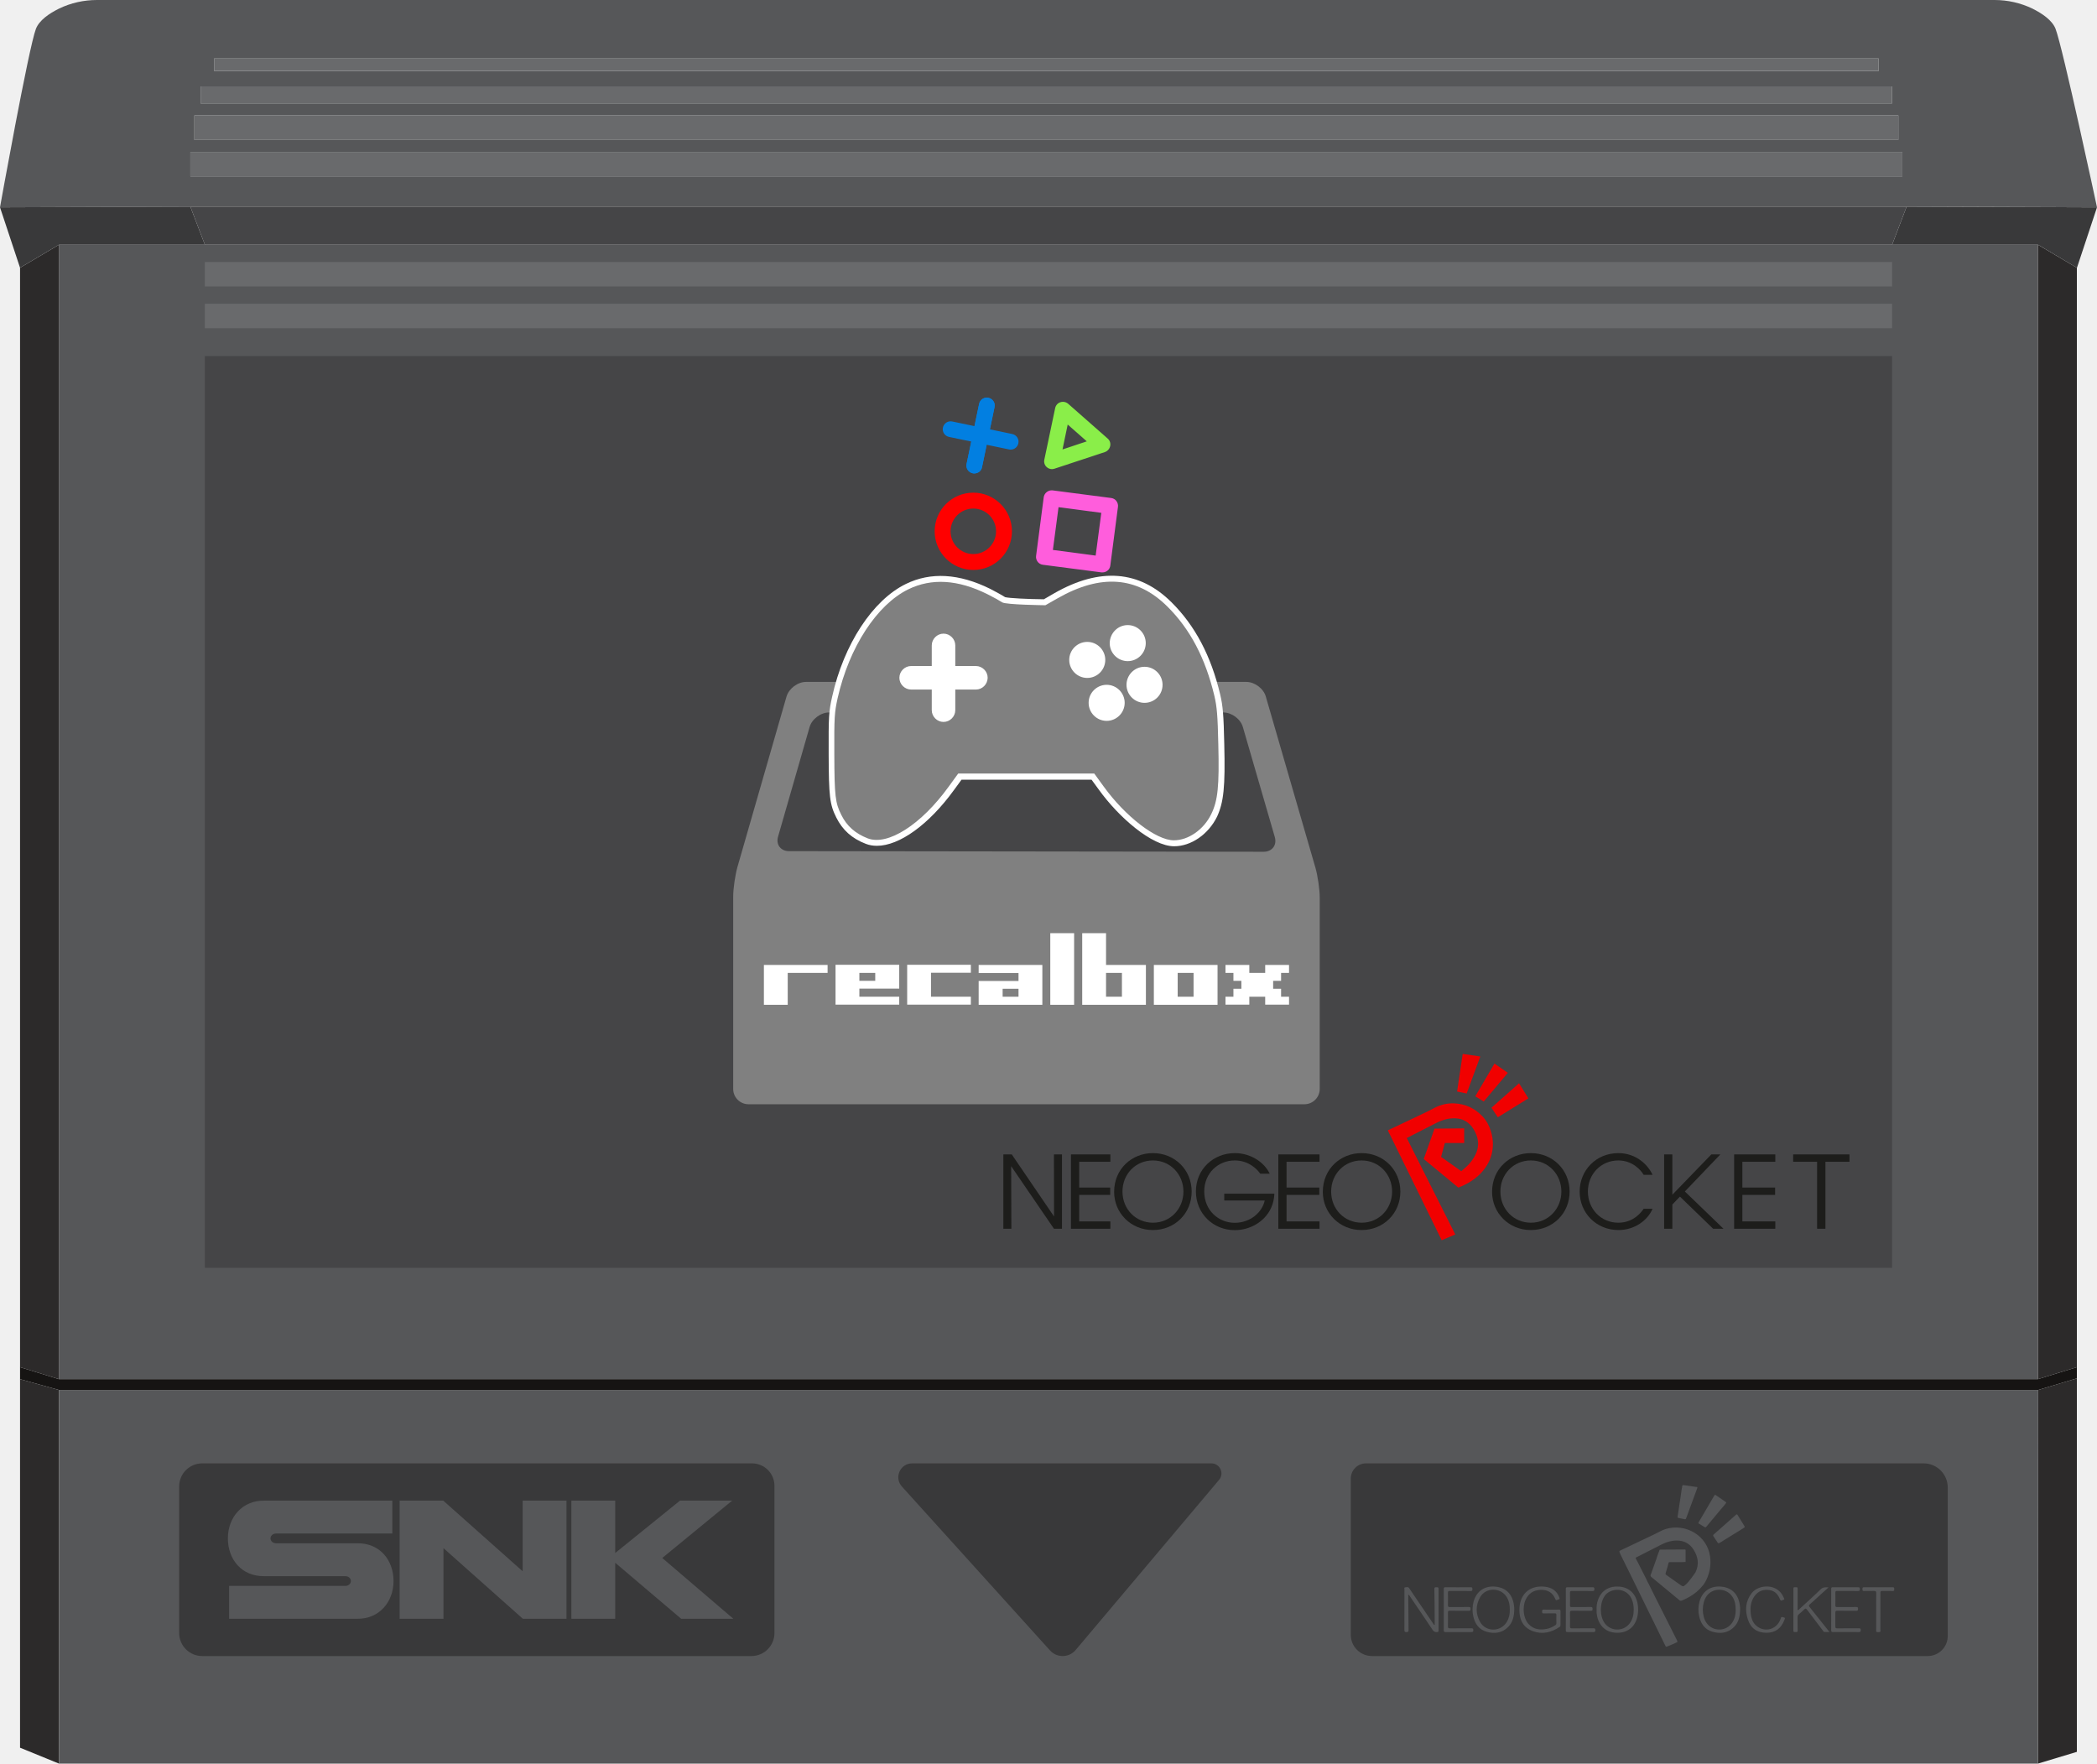
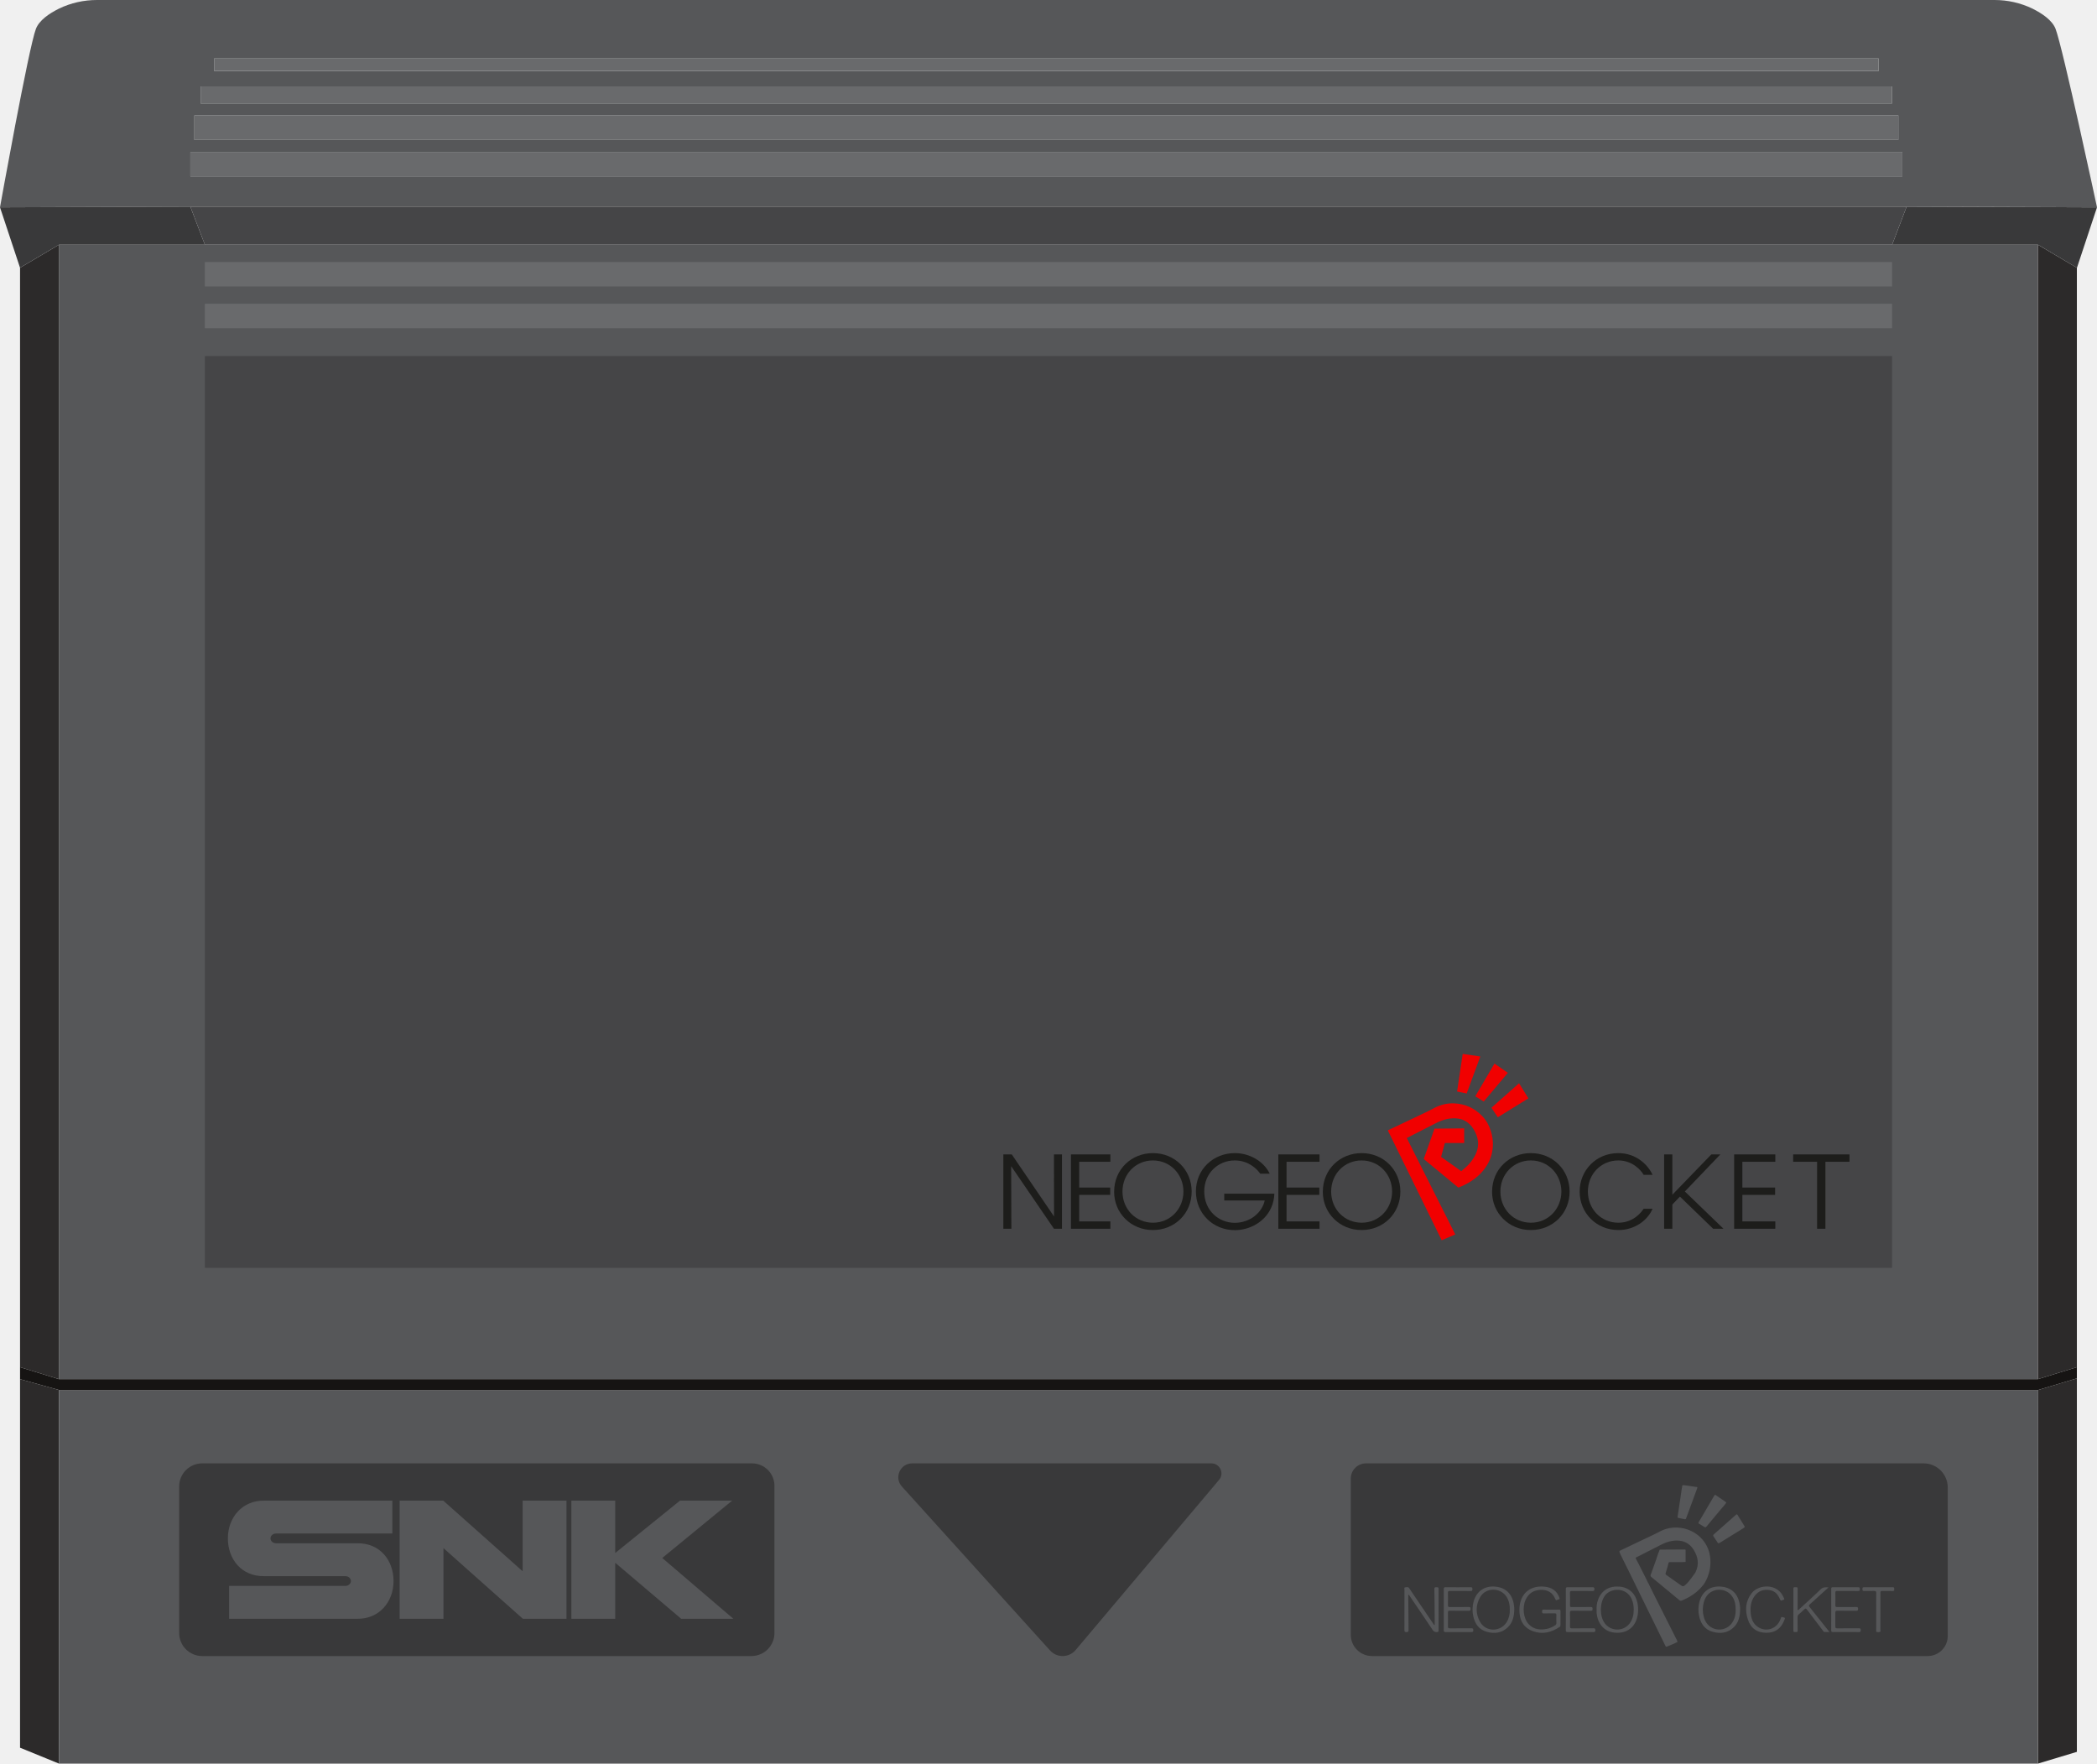
<svg xmlns="http://www.w3.org/2000/svg" viewBox="0 0 227.6 191.413" height="191.413" width="227.6" xml:space="preserve" version="1.1" id="svg2">
  <defs id="defs6">
    <clipPath id="clipPath38" clipPathUnits="userSpaceOnUse">
      <path id="path40" d="m 0,153.13 182.08,0 L 182.08,0 0,0 0,153.13 Z" />
    </clipPath>
  </defs>
  <g transform="matrix(1.25,0,0,-1.25,0,191.4125)" id="g10">
    <g transform="translate(1.7397,1.3797)" id="g12">
      <path id="path14" style="fill:#2c2a2a;fill-opacity:1;fill-rule:nonzero;stroke:none" d="m 0,0 3.38,-1.38 0,32.44 L 0,32 0,0 Z" />
    </g>
    <g transform="translate(176.9733,32.4396)" id="g16">
      <path id="path18" style="fill:#2c2a2a;fill-opacity:1;fill-rule:nonzero;stroke:none" d="m 0,0 -0.02,-32.44 3.38,1.02 0,32.431 L 0,0 Z" />
    </g>
    <g transform="translate(5.1201,32.4396)" id="g20">
      <path id="path22" style="fill:#565759;fill-opacity:1;fill-rule:nonzero;stroke:none" d="m 0,0 0,-32.44 171.833,0 L 171.853,0 0,0 Z" />
    </g>
    <path id="path24" style="fill:#565759;fill-opacity:1;fill-rule:nonzero;stroke:none" d="m 176.95,33.38 -171.83,0 0,98.5 171.83,0 0,-98.5 z" />
    <g transform="translate(5.12,131.88)" id="g26">
      <path id="path28" style="fill:#2c2a2a;fill-opacity:1;fill-rule:nonzero;stroke:none" d="m 0,0 0,-98.5 -3.38,1.04 0,95.46 L 0,0 Z" />
    </g>
    <g transform="translate(176.9533,131.88)" id="g30">
      <path id="path32" style="fill:#2c2a2a;fill-opacity:1;fill-rule:nonzero;stroke:none" d="M 0,0 0,-98.5 3.38,-97.46 3.38,-2 0,0 Z" />
    </g>
    <g id="g34">
      <g clip-path="url(#clipPath38)" id="g36">
        <g transform="translate(79.2034,26.0675)" id="g42">
          <path id="path44" style="fill:#39393a;fill-opacity:1;fill-rule:nonzero;stroke:none" d="m 0,0 25.982,0 c 0.74,0 1.143,-0.866 0.665,-1.432 L 14.196,-16.204 c -0.577,-0.685 -1.627,-0.704 -2.228,-0.038 L -0.893,-2.01 C -1.592,-1.236 -1.043,0 0,0" />
        </g>
        <g transform="translate(65.2971,26.0675)" id="g46">
          <path id="path48" style="fill:#39393a;fill-opacity:1;fill-rule:nonzero;stroke:none" d="m 0,0 -47.739,0 c -1.105,0 -2.001,-0.896 -2.001,-2 l 0,-12.73 c 0,-1.104 0.896,-2 2.001,-2 l 47.687,0 c 1.104,0 2,0.896 2,2 l 0,12.782 C 1.948,-0.872 1.076,0 0,0" />
        </g>
        <g transform="translate(117.2867,24.7446)" id="g50">
          <path id="path52" style="fill:#39393a;fill-opacity:1;fill-rule:nonzero;stroke:none" d="m 0,0 0,-13.563 c 0,-1.018 0.826,-1.844 1.844,-1.844 l 48.249,0 c 0.961,0 1.74,0.779 1.74,1.74 l 0,12.896 c 0,1.157 -0.937,2.094 -2.093,2.094 l -48.417,0 C 0.592,1.323 0,0.731 0,0" />
        </g>
        <g transform="translate(182.08,135.13)" id="g54">
          <path id="path56" style="fill:#39393a;fill-opacity:1;fill-rule:nonzero;stroke:none" d="m 0,0 -1.74,-5.25 -0.01,0 -3.37,2 -12.67,0 1.26,3.31 L -0.48,0 0,0 Z" />
        </g>
        <path id="path58" style="fill:#565759;fill-opacity:1;fill-rule:nonzero;stroke:none" d="m 165.18,137.82 -148.65,0 0,2.12 148.65,0 0,-2.12 z m -148.3,5.29 147.95,0 0,-2.13 -147.95,0 0,2.13 z m 0.54,2.52 146.87,0 0,-1.48 -146.87,0 0,1.48 z m 1.17,2.42 144.53,0 0,-1.08 -144.53,0 0,1.08 z m 159.89,2.58 c -0.29,0.74 -1.16,1.33 -2,1.75 -1.04,0.5 -2.16,0.75 -3.3,0.75 l -164.76,0 c -1.14,0 -2.27,-0.25 -3.3,-0.75 -0.85,-0.42 -1.71,-1.01 -2,-1.75 C 2.49,149 0,135.13 0,135.13 l 13.54,0.05 2.99,0.01 19.45,0 0.899,0 0.071,0 128.6,0 16.53,-0.06 c 0,0 -2.97,13.87 -3.6,15.5" />
        <path id="path60" style="fill:#454547;fill-opacity:1;fill-rule:nonzero;stroke:none" d="m 17.787,122.213 146.5,0 0,-79.167 -146.5,0 0,79.167 z" />
        <g transform="translate(17.79,131.88)" id="g62">
          <path id="path64" style="fill:#39393a;fill-opacity:1;fill-rule:nonzero;stroke:none" d="M 0,0 -12.67,0 -16.05,-2 -17.79,3.25 -4.25,3.3 -1.26,3.31 -1.24,3.25 0,0 Z" />
        </g>
        <path id="path66" style="fill:#696a6c;fill-opacity:1;fill-rule:nonzero;stroke:none" d="m 164.287,126.755 -146.5,0 0,-2.125 146.5,0 0,2.125 z" />
        <path id="path68" style="fill:#696a6c;fill-opacity:1;fill-rule:nonzero;stroke:none" d="m 164.287,130.38 -146.5,0 0,-2.125 146.5,0 0,2.125 z" />
        <g transform="translate(165.55,135.19)" id="g70">
          <path id="path72" style="fill:#454547;fill-opacity:1;fill-rule:nonzero;stroke:none" d="m 0,0 -1.26,-3.31 -146.5,0 L -149,-0.06 -149.02,0 0,0 Z" />
        </g>
        <g transform="translate(1.74,34.42)" id="g74">
          <path id="path76" style="fill:#161413;fill-opacity:1;fill-rule:nonzero;stroke:none" d="m 0,0 0,-1.04 3.38,-0.94 171.853,0 3.36,1.01 0,0.97 -3.38,-1.04 L 3.38,-1.04 0,0 Z" />
        </g>
        <path id="path78" style="fill:#696a6c;fill-opacity:1;fill-rule:nonzero;stroke:none" d="m 165.18,137.82 -148.65,0 0,2.12 148.65,0 0,-2.12 z" />
        <path id="path80" style="fill:#696a6c;fill-opacity:1;fill-rule:nonzero;stroke:none" d="m 164.83,140.98 -147.95,0 0,2.13 147.95,0 0,-2.13 z" />
        <path id="path82" style="fill:#696a6c;fill-opacity:1;fill-rule:nonzero;stroke:none" d="m 164.29,144.15 -146.87,0 0,1.48 146.87,0 0,-1.48 z" />
        <path id="path84" style="fill:#696a6c;fill-opacity:1;fill-rule:nonzero;stroke:none" d="m 163.12,146.97 -144.53,0 0,1.08 144.53,0 0,-1.08 z" />
        <g transform="translate(49.6114,12.5732)" id="g86">
          <path id="path88" style="fill:#565759;fill-opacity:1;fill-rule:nonzero;stroke:none" d="m 0,0 3.807,0 0,4.864 L 9.536,0 l 4.53,0 -6.175,5.28 6.069,4.979 -4.529,0 -5.624,-4.547 0,4.547 L 0,10.259 0,0 Z" />
        </g>
        <g transform="translate(34.699,12.5732)" id="g90">
          <path id="path92" style="fill:#565759;fill-opacity:1;fill-rule:nonzero;stroke:none" d="m 0,0 3.807,0 0,6.133 L 10.7,0 l 3.789,0 0,10.259 -3.807,0 0,-6.133 L 3.789,10.259 0,10.259 0,0 Z" />
        </g>
        <g transform="translate(34.0644,19.9764)" id="g94">
          <path id="path96" style="fill:#565759;fill-opacity:1;fill-rule:nonzero;stroke:none" d="m 0,0 0,2.856 -11.105,0 c -1.933,0.033 -3.173,-1.468 -3.173,-3.279 0,-1.811 1.189,-3.315 3.173,-3.279 l 7.033,0 c 0.262,0 0.476,-0.189 0.476,-0.423 0,-0.233 -0.214,-0.423 -0.476,-0.423 l -10.1,0 0,-2.855 11.105,0 c 1.933,-0.034 3.173,1.468 3.173,3.278 0,1.811 -1.189,3.315 -3.173,3.279 l -7.033,0 c -0.262,0 -0.476,0.189 -0.476,0.423 0,0.234 0.214,0.423 0.476,0.423 L 0,0" />
        </g>
        <g transform="translate(162.908,13.2206)" id="g98">
          <path id="path100" style="fill:#565759;fill-opacity:1;fill-rule:nonzero;stroke:none" d="M 0,0 C 0,0.529 -0.007,1.057 0.004,1.586 0.007,1.742 -0.044,1.775 -0.187,1.77 -0.478,1.759 -0.77,1.774 -1.061,1.764 -1.21,1.758 -1.189,1.846 -1.194,1.939 -1.2,2.042 -1.18,2.094 -1.056,2.093 -0.225,2.088 0.605,2.087 1.436,2.093 1.577,2.095 1.564,2.019 1.562,1.93 1.56,1.846 1.585,1.759 1.44,1.763 1.133,1.774 0.825,1.761 0.518,1.769 0.393,1.773 0.364,1.729 0.365,1.611 0.369,0.532 0.368,-0.547 0.366,-1.626 0.366,-1.68 0.399,-1.764 0.331,-1.785 0.235,-1.815 0.126,-1.814 0.029,-1.784 -0.022,-1.768 0.001,-1.697 0.001,-1.651 0,-1.101 0,-0.55 0,0" />
        </g>
        <g transform="translate(161.566,11.5896)" id="g102">
          <path id="path104" style="fill:#565759;fill-opacity:1;fill-rule:nonzero;stroke:none" d="m 0,0 c -0.005,-0.113 -0.013,-0.171 -0.155,-0.17 -0.75,0.008 -1.5,0.007 -2.25,0.001 -0.132,-0.001 -0.162,0.039 -0.161,0.165 0.006,0.593 0.003,1.187 0.003,1.781 0,0.599 0.002,1.198 -0.002,1.797 -10e-4,0.108 0.024,0.151 0.142,0.15 0.734,-0.005 1.468,-0.006 2.202,0 0.139,0.002 0.14,-0.064 0.142,-0.167 C -0.076,3.445 -0.095,3.393 -0.226,3.394 -0.831,3.401 -1.435,3.394 -2.04,3.4 -2.164,3.401 -2.209,3.371 -2.206,3.238 -2.197,2.877 -2.197,2.515 -2.205,2.154 -2.208,2.028 -2.163,2.001 -2.047,2.002 -1.496,2.007 -0.946,2 -0.395,2.007 -0.264,2.009 -0.231,1.97 -0.233,1.843 -0.235,1.723 -0.256,1.675 -0.392,1.677 -0.943,1.685 -1.493,1.676 -2.044,1.683 -2.175,1.685 -2.208,1.643 -2.205,1.517 -2.198,1.118 -2.198,0.719 -2.205,0.319 -2.208,0.192 -2.172,0.153 -2.043,0.155 -1.417,0.161 -0.791,0.154 -0.165,0.16 -0.04,0.161 0.005,0.131 0,0" />
        </g>
        <g transform="translate(158.8433,11.425)" id="g106">
          <path id="path108" style="fill:#565759;fill-opacity:1;fill-rule:nonzero;stroke:none" d="M 0,0 C -0.164,0 -0.296,-0.003 -0.427,0.001 -0.504,0.003 -0.529,0.076 -0.566,0.125 -1.028,0.73 -1.49,1.335 -1.946,1.944 -2.027,2.052 -2.08,2.067 -2.179,1.967 -2.331,1.814 -2.494,1.672 -2.659,1.533 -2.738,1.467 -2.763,1.394 -2.761,1.294 -2.757,0.906 -2.766,0.517 -2.756,0.129 c 0.004,-0.151 -0.082,-0.136 -0.174,-0.13 -0.084,0.006 -0.195,-0.05 -0.195,0.124 0.006,1.214 0.006,2.429 10e-4,3.643 -10e-4,0.161 0.101,0.118 0.183,0.118 0.081,0 0.186,0.044 0.184,-0.118 C -2.764,3.195 -2.76,2.622 -2.758,2.05 c 0,-0.049 -0.033,-0.119 0.03,-0.143 0.049,-0.019 0.08,0.044 0.114,0.075 0.619,0.57 1.248,1.13 1.849,1.719 0.203,0.198 0.408,0.193 0.69,0.174 C -0.438,3.545 -0.769,3.244 -1.1,2.944 -1.299,2.763 -1.495,2.576 -1.701,2.403 -1.801,2.319 -1.792,2.262 -1.717,2.168 -1.179,1.5 -0.647,0.827 -0.113,0.155 -0.081,0.115 -0.052,0.071 0,0" />
        </g>
        <g transform="translate(154.9313,12.4556)" id="g110">
          <path id="path112" style="fill:#565759;fill-opacity:1;fill-rule:nonzero;stroke:none" d="m 0,0 c -0.279,-0.731 -0.797,-1.098 -1.549,-1.097 -0.813,0 -1.368,0.384 -1.619,1.162 -0.259,0.803 -0.208,1.572 0.325,2.271 0.598,0.785 2.286,0.91 2.803,-0.41 C -0.015,1.864 0.043,1.778 -0.074,1.766 -0.169,1.757 -0.291,1.601 -0.37,1.796 -0.538,2.207 -0.795,2.528 -1.26,2.606 -1.792,2.695 -2.245,2.548 -2.575,2.104 -2.923,1.638 -2.972,1.101 -2.913,0.545 c 0.038,-0.355 0.143,-0.687 0.4,-0.952 0.64,-0.661 1.695,-0.5 2.105,0.322 0.041,0.082 0.081,0.167 0.103,0.255 0.027,0.109 0.084,0.115 0.177,0.09 C 0.078,0.203 0.078,0.206 0,0" />
        </g>
        <g transform="translate(150.4178,12.2561)" id="g114">
          <path id="path116" style="fill:#565759;fill-opacity:1;fill-rule:nonzero;stroke:none" d="M 0,0 C -0.519,-0.808 -1.701,-0.827 -2.247,-0.036 -2.675,0.584 -2.669,1.666 -2.235,2.283 -1.701,3.044 -0.514,3.019 0,2.237 0.2,1.934 0.291,1.579 0.291,1.11 0.301,0.712 0.217,0.338 0,0 M 0.672,1.284 C 0.603,2.341 0.051,2.994 -0.91,3.104 -1.869,3.214 -2.603,2.733 -2.854,1.803 -2.967,1.384 -2.975,0.958 -2.882,0.537 c 0.145,-0.656 0.495,-1.16 1.165,-1.348 0.67,-0.188 1.313,-0.119 1.839,0.392 0.427,0.415 0.544,0.954 0.55,1.525 0,0.06 0.004,0.119 0,0.178" />
        </g>
        <g transform="translate(148.7853,19.7184)" id="g118">
          <path id="path120" style="fill:#565759;fill-opacity:1;fill-rule:nonzero;stroke:none" d="M 0,0 C -0.043,0.066 -0.055,0.116 0.02,0.182 0.661,0.743 1.299,1.307 1.934,1.875 2.017,1.949 2.048,1.933 2.1,1.847 2.288,1.532 2.482,1.22 2.678,0.909 2.724,0.838 2.719,0.8 2.643,0.76 2.565,0.718 2.494,0.664 2.42,0.616 1.792,0.228 1.164,-0.157 0.539,-0.549 0.438,-0.613 0.394,-0.597 0.335,-0.501 0.23,-0.33 0.112,-0.167 0,0" />
        </g>
        <g transform="translate(146.649,24.1181)" id="g122">
          <path id="path124" style="fill:#565759;fill-opacity:1;fill-rule:nonzero;stroke:none" d="M 0,0 C 0.017,-0.003 0.035,-0.005 0.052,-0.008 0.081,-0.029 0.112,-0.033 0.145,-0.022 0.163,-0.025 0.18,-0.028 0.198,-0.031 0.242,-0.058 0.29,-0.059 0.339,-0.05 0.356,-0.052 0.374,-0.055 0.391,-0.058 0.419,-0.08 0.451,-0.082 0.485,-0.072 0.502,-0.075 0.519,-0.078 0.536,-0.081 0.573,-0.104 0.613,-0.105 0.654,-0.095 0.672,-0.098 0.689,-0.101 0.706,-0.105 0.754,-0.148 0.723,-0.194 0.707,-0.238 0.651,-0.393 0.593,-0.548 0.536,-0.703 0.279,-1.4 0.023,-2.096 -0.234,-2.792 -0.256,-2.853 -0.271,-2.92 -0.363,-2.9 c -0.185,0.039 -0.371,0.078 -0.557,0.114 -0.061,0.012 -0.075,0.043 -0.066,0.103 0.084,0.546 0.166,1.092 0.248,1.638 0.04,0.27 0.078,0.541 0.117,0.812 0.003,0.017 0.006,0.034 0.009,0.052 0.022,0.028 0.025,0.06 0.014,0.093 0.003,0.018 0.006,0.035 0.009,0.053 0.016,0.095 0.07,0.117 0.158,0.087 C -0.403,0.042 -0.37,0.048 -0.339,0.047 -0.322,0.045 -0.305,0.042 -0.288,0.04 -0.258,0.02 -0.227,0.016 -0.194,0.029 -0.169,0.024 -0.143,0.02 -0.118,0.015 -0.081,-0.009 -0.041,-0.011 0,0" />
        </g>
        <g transform="translate(147.4779,20.8577)" id="g126">
          <path id="path128" style="fill:#565759;fill-opacity:1;fill-rule:nonzero;stroke:none" d="M 0,0 C -0.021,0.059 0.017,0.101 0.043,0.145 0.483,0.898 0.925,1.649 1.365,2.402 1.408,2.477 1.439,2.499 1.519,2.441 1.792,2.246 2.069,2.057 2.346,1.87 2.412,1.826 2.426,1.794 2.369,1.73 2.291,1.644 2.222,1.549 2.149,1.458 2.117,1.423 2.083,1.388 2.052,1.351 1.596,0.807 1.14,0.264 0.687,-0.283 0.632,-0.35 0.589,-0.359 0.516,-0.313 0.346,-0.205 0.172,-0.104 0,0" />
        </g>
        <g transform="translate(142.9592,15.9928)" id="g130">
          <path id="path132" style="fill:#565759;fill-opacity:1;fill-rule:nonzero;stroke:none" d="m 0,0 0.001,-0.008 c 0.008,-0.014 0.015,-0.027 0.023,-0.04 L 0.025,-0.057 C 0.033,-0.07 0.041,-0.083 0.049,-0.096 l 0,-0.009 C 0.05,-0.132 0.056,-0.156 0.08,-0.172 0.086,-0.184 0.092,-0.196 0.098,-0.207 L 0.095,-0.216 0.104,-0.219 C 0.11,-0.23 0.115,-0.24 0.12,-0.251 0.121,-0.289 0.139,-0.318 0.17,-0.339 0.351,-0.708 0.531,-1.078 0.715,-1.445 1.36,-2.728 2.004,-4.012 2.654,-5.293 2.71,-5.404 2.704,-5.457 2.581,-5.49 2.535,-5.501 2.494,-5.53 2.451,-5.552 2.438,-5.559 2.426,-5.567 2.413,-5.575 2.402,-5.578 2.392,-5.58 2.381,-5.583 2.203,-5.658 2.024,-5.733 1.846,-5.808 1.696,-5.872 1.696,-5.872 1.625,-5.727 0.554,-3.544 -0.516,-1.362 -1.587,0.82 -1.813,1.28 -2.042,1.738 -2.27,2.197 c -0.004,0.016 -0.006,0.032 -0.013,0.046 -0.101,0.213 -0.101,0.213 0.116,0.316 0.98,0.466 1.962,0.929 2.941,1.399 0.298,0.143 0.579,0.32 0.899,0.416 C 3.416,4.897 5.277,3.8 5.524,1.991 5.726,0.507 4.953,-0.44 4.951,-0.469 l 0,0 C 4.939,-0.479 4.924,-0.487 4.914,-0.499 4.431,-1.123 3.795,-1.535 3.076,-1.836 2.984,-1.874 2.922,-1.861 2.851,-1.797 c -0.13,0.115 -0.266,0.223 -0.4,0.333 -0.674,0.558 -1.348,1.116 -2.024,1.672 -0.069,0.057 -0.09,0.107 -0.056,0.195 0.103,0.271 0.199,0.545 0.294,0.82 0.104,0.3 0.225,0.595 0.311,0.902 0.003,0.007 0.167,0.442 0.167,0.442 0.009,0.006 0.017,0.013 0.026,0.02 0.475,0 1.875,0.014 2.099,0.012 0.049,0 0.098,0.009 0.132,-0.037 C 3.401,2.537 3.401,1.71 3.4,1.514 3.264,1.508 3.128,1.499 2.991,1.498 2.674,1.496 2.357,1.498 2.04,1.498 1.988,1.498 1.934,1.504 1.918,1.432 1.888,1.308 1.854,1.184 1.823,1.06 1.807,1.046 1.701,0.639 1.669,0.552 1.64,0.474 1.663,0.428 1.73,0.381 2.124,0.106 2.514,-0.173 2.906,-0.45 c 0.276,-0.195 0.28,-0.198 0.532,0.022 0.249,0.218 0.77,0.959 0.768,0.965 l 0,0 C 4.222,0.56 4.24,0.581 4.253,0.606 4.592,1.292 4.492,1.945 4.098,2.572 3.76,3.113 3.264,3.377 2.629,3.375 2.177,3.374 1.751,3.253 1.349,3.05 0.668,2.706 -0.013,2.362 -0.69,2.01 -1.015,1.841 -0.973,1.938 -0.815,1.599 -0.812,1.592 -0.804,1.587 -0.799,1.581 L 0,0 Z" />
        </g>
        <g transform="translate(141.4925,12.1608)" id="g134">
          <path id="path136" style="fill:#565759;fill-opacity:1;fill-rule:nonzero;stroke:none" d="M 0,0 C -0.546,-0.711 -1.641,-0.692 -2.163,0.036 -2.614,0.665 -2.595,1.778 -2.15,2.41 -1.655,3.114 -0.272,3.177 0.188,2.117 0.315,1.824 0.364,1.519 0.362,1.202 0.363,0.765 0.271,0.354 0,0 M 0.736,1.428 C 0.671,2.358 0.143,3.108 -0.842,3.203 -1.699,3.285 -2.433,2.93 -2.745,2.039 -2.839,1.771 -2.874,1.493 -2.861,1.21 c 0,-0.092 -0.007,-0.184 0,-0.275 0.074,-0.863 0.581,-1.626 1.559,-1.725 0.922,-0.093 1.675,0.324 1.947,1.256 0.092,0.315 0.113,0.638 0.091,0.962" />
        </g>
        <g transform="translate(138.5243,11.5864)" id="g138">
          <path id="path140" style="fill:#565759;fill-opacity:1;fill-rule:nonzero;stroke:none" d="m 0,0 c -0.002,-0.123 -0.028,-0.167 -0.162,-0.166 -0.75,0.006 -1.501,0.006 -2.251,0 -0.122,-0.001 -0.155,0.033 -0.154,0.154 0.006,0.599 0.003,1.198 0.003,1.798 0,0.594 0.002,1.188 -0.002,1.781 -0.001,0.112 0.015,0.162 0.147,0.161 0.729,-0.007 1.458,-0.007 2.187,0 0.133,10e-4 0.145,-0.052 0.146,-0.162 C -0.084,3.45 -0.101,3.395 -0.241,3.397 -0.84,3.405 -1.44,3.398 -2.039,3.403 -2.163,3.404 -2.208,3.378 -2.205,3.244 -2.195,2.877 -2.198,2.51 -2.203,2.143 -2.205,2.036 -2.172,2.004 -2.066,2.005 -1.51,2.01 -0.953,2.002 -0.398,2.011 -0.255,2.013 -0.245,1.953 -0.243,1.84 -0.241,1.725 -0.264,1.679 -0.393,1.681 -0.939,1.688 -1.484,1.68 -2.029,1.686 -2.158,1.688 -2.208,1.662 -2.205,1.52 c 0.01,-0.399 0.009,-0.799 10e-4,-1.198 -0.003,-0.126 0.029,-0.166 0.161,-0.165 0.626,0.008 1.252,0 1.879,0.007 C -0.036,0.165 0.002,0.129 0,0" />
        </g>
        <g transform="translate(135.4941,12.0393)" id="g142">
          <path id="path144" style="fill:#565759;fill-opacity:1;fill-rule:nonzero;stroke:none" d="m 0,0 c 0,-0.067 -0.003,-0.124 -0.068,-0.168 -0.721,-0.486 -1.499,-0.68 -2.333,-0.373 -0.714,0.262 -1.096,0.811 -1.155,1.573 -0.028,0.357 -0.008,0.713 0.105,1.056 0.313,0.951 1.13,1.325 2.064,1.234 C -0.772,3.263 -0.316,2.98 -0.099,2.376 -0.074,2.308 -0.044,2.227 -0.156,2.222 -0.251,2.217 -0.369,2.055 -0.442,2.235 -0.681,2.821 -1.123,3.07 -1.741,3.045 -2.336,3.02 -2.765,2.74 -3.018,2.202 -3.337,1.524 -3.217,0.549 -2.761,0.066 c 0.442,-0.468 0.991,-0.523 1.582,-0.406 0.263,0.052 0.5,0.166 0.724,0.311 0.071,0.046 0.102,0.1 0.1,0.186 -0.005,0.237 -0.007,0.475 0.001,0.712 0.002,0.11 -0.039,0.138 -0.142,0.137 C -0.814,1 -1.133,1.011 -1.451,1 -1.588,0.996 -1.596,1.058 -1.595,1.165 c 10e-4,0.103 0.002,0.173 0.142,0.166 0.221,-0.012 0.442,-0.003 0.664,-0.003 0.216,0 0.432,-0.006 0.647,0.002 C -0.025,1.335 0.003,1.292 0.002,1.182 -0.004,0.788 -0.001,0.394 0,0" />
        </g>
        <g transform="translate(130.8237,12.2872)" id="g146">
          <path id="path148" style="fill:#565759;fill-opacity:1;fill-rule:nonzero;stroke:none" d="m 0,0 c -0.533,-0.871 -1.81,-0.875 -2.31,0.014 -0.395,0.703 -0.393,1.448 0.005,2.15 0.483,0.85 1.743,0.863 2.283,0.046 C 0.202,1.868 0.279,1.486 0.272,1.071 0.282,0.697 0.203,0.332 0,0 M 0.652,1.257 C 0.581,2.308 0.036,2.955 -0.918,3.071 -1.881,3.188 -2.624,2.703 -2.874,1.769 -2.987,1.349 -2.995,0.923 -2.901,0.502 c 0.146,-0.656 0.497,-1.159 1.168,-1.346 0.67,-0.186 1.313,-0.116 1.838,0.397 0.426,0.416 0.542,0.955 0.554,1.541 C 0.657,1.139 0.656,1.198 0.652,1.257" />
        </g>
        <g transform="translate(127.925,11.5815)" id="g150">
          <path id="path152" style="fill:#565759;fill-opacity:1;fill-rule:nonzero;stroke:none" d="m 0,0 c -0.002,-0.128 -0.037,-0.163 -0.165,-0.161 -0.744,0.006 -1.489,0.006 -2.234,-0.001 -0.142,-0.001 -0.167,0.048 -0.166,0.176 0.006,0.594 0.003,1.187 0.003,1.781 0,0.593 0.003,1.187 -0.002,1.781 -0.002,0.117 0.026,0.157 0.152,0.156 0.728,-0.005 1.457,-0.007 2.185,10e-4 0.149,0.002 0.145,-0.066 0.15,-0.174 C -0.073,3.443 -0.1,3.401 -0.227,3.402 -0.832,3.409 -1.436,3.402 -2.04,3.408 -2.17,3.41 -2.205,3.37 -2.202,3.245 -2.195,2.889 -2.193,2.532 -2.203,2.177 -2.207,2.035 -2.156,2.008 -2.027,2.01 c 0.544,0.006 1.09,-0.003 1.635,0.006 0.14,0.002 0.154,-0.052 0.156,-0.168 0.003,-0.126 -0.03,-0.165 -0.161,-0.163 -0.551,0.008 -1.101,0 -1.651,0.006 C -2.171,1.693 -2.204,1.656 -2.202,1.536 -2.196,1.131 -2.195,0.726 -2.203,0.322 -2.206,0.188 -2.157,0.162 -2.036,0.163 -1.415,0.168 -0.794,0.162 -0.174,0.168 -0.041,0.17 0.002,0.138 0,0" />
        </g>
        <g transform="translate(124.9095,11.5699)" id="g154">
          <path id="path156" style="fill:#565759;fill-opacity:1;fill-rule:nonzero;stroke:none" d="M 0,0 C 0,-0.108 -0.022,-0.146 -0.14,-0.152 -0.312,-0.159 -0.42,-0.111 -0.521,0.042 -1.163,1.009 -1.819,1.966 -2.471,2.926 -2.51,2.983 -2.538,3.05 -2.599,3.088 -2.65,3.066 -2.631,3.024 -2.631,2.989 -2.625,2.006 -2.62,1.024 -2.607,0.042 c 0.001,-0.143 -0.029,-0.192 -0.184,-0.196 -0.17,-0.003 -0.175,0.073 -0.175,0.202 0.003,1.166 0.001,2.332 0.004,3.498 0.001,0.065 -0.052,0.18 0.058,0.186 0.117,0.007 0.257,0.073 0.353,-0.073 0.19,-0.289 0.386,-0.573 0.58,-0.859 0.503,-0.742 1.005,-1.484 1.509,-2.225 0.028,-0.041 0.044,-0.099 0.125,-0.118 0,0.278 0.002,0.55 -0.001,0.822 -0.007,0.772 -0.01,1.543 -0.027,2.315 -0.004,0.168 0.087,0.146 0.191,0.148 C -0.067,3.745 0.003,3.747 0.002,3.595 -0.005,2.397 -0.003,1.198 0,0" />
        </g>
      </g>
    </g>
  </g>
  <g id="g3875" transform="matrix(0.1619903,0,0,0.1619903,105.8349,111.1318)">
    <g transform="translate(18.90745,20.09371)" id="g5">
      <path id="path7" d="m 33.98,108.929 -0.068,-41.587 5.384,0 0,49.797 -5.384,0 -28.663,-41.924 0.135,41.924 -5.384,0 0,-49.797 5.652,0 28.328,41.587 z" style="fill:#1d1d1b" />
      <path id="path9" d="m 45.31,67.342 26.419,0 0,4.912 -20.902,0 0,17.294 20.767,0 0,4.912 -20.767,0 0,17.767 20.902,0 0,4.912 -26.419,0 0,-49.797 z" style="fill:#1d1d1b" />
      <path id="path11" d="m 74.242,92.375 c 0,-15.341 11.911,-25.908 25.976,-25.908 14.602,0 25.975,11.171 25.975,25.773 0,14.604 -11.305,25.773 -25.975,25.773 -14.738,0 -25.976,-11.373 -25.976,-25.572 l 0,-0.066 z m 5.585,-0.135 c 0,11.709 8.815,20.861 20.458,20.861 11.776,0 20.39,-9.486 20.39,-20.861 0,-11.373 -8.613,-20.861 -20.457,-20.861 -11.709,0 -20.391,9.286 -20.391,20.792 l 0,0.069 z" style="fill:#1d1d1b" />
      <path id="path13" d="m 172.16,80.262 c -1.548,-2.153 -3.433,-3.97 -5.586,-5.383 -3.23,-2.221 -7.133,-3.5 -11.574,-3.5 -10.902,0 -20.39,8.344 -20.39,20.792 0,12.652 9.556,20.996 20.457,20.996 5.249,0 9.892,-1.815 13.324,-4.508 3.5,-2.76 5.922,-6.527 6.73,-10.432 l -27.104,0 0,-4.576 33.564,0 c -0.067,2.895 -0.74,6.527 -2.221,9.624 -4.307,9.354 -14.267,14.804 -24.293,14.804 -14.535,0 -26.042,-11.17 -26.042,-25.908 0,-14.938 11.709,-25.706 26.109,-25.706 10.094,0 19.448,5.653 23.351,13.795 l -6.325,0 0,0.002 0,0 z" style="fill:#1d1d1b" />
      <path id="path15" d="m 184.25,67.342 27.59,0 0,4.912 -22.071,0 0,17.294 21.937,0 0,4.912 -21.937,0 0,17.767 22.071,0 0,4.912 -27.59,0 0,-49.797 z" style="fill:#1d1d1b" />
      <path id="path17" d="m 214.061,92.375 c 0,-15.341 11.911,-25.908 25.975,-25.908 14.603,0 25.975,11.171 25.975,25.773 0,14.604 -11.305,25.773 -25.975,25.773 -14.737,0 -25.975,-11.373 -25.975,-25.572 l 0,-0.066 z m 5.585,-0.135 c 0,11.709 8.815,20.861 20.457,20.861 11.777,0 20.39,-9.486 20.39,-20.861 0,-11.373 -8.613,-20.861 -20.457,-20.861 -11.709,0 -20.39,9.286 -20.39,20.792 l 0,0.069 0,0 z" style="fill:#1d1d1b" />
    </g>
    <g transform="translate(18.90745,20.09371)" id="g19">
      <path id="path21" d="m 327.466,92.375 c 0,-15.341 11.91,-25.908 25.976,-25.908 14.603,0 25.976,11.171 25.976,25.773 0,14.604 -11.305,25.773 -25.976,25.773 -14.737,0 -25.976,-11.373 -25.976,-25.572 l 0,-0.066 z m 5.584,-0.135 c 0,11.709 8.816,20.861 20.459,20.861 11.777,0 20.391,-9.486 20.391,-20.861 0,-11.373 -8.613,-20.861 -20.458,-20.861 -11.708,0 -20.392,9.286 -20.392,20.792 l 0,0.069 0,0 z" style="fill:#1d1d1b" />
      <path id="path23" d="m 435.001,103.748 c -3.229,7.672 -11.91,14.268 -22.879,14.268 -14.736,0 -25.976,-11.373 -25.976,-25.772 0,-14.2 10.97,-25.774 25.906,-25.774 12.313,0 20.054,8.21 22.946,14.535 l -5.99,0 c -1.684,-2.96 -7.334,-9.623 -16.956,-9.623 -11.642,0 -20.39,9.219 -20.39,20.793 0,11.777 8.813,20.929 20.39,20.929 10.433,0 15.745,-7.47 16.956,-9.354 l 5.993,-0.002 0,0 z" style="fill:#1d1d1b" />
      <path id="path25" d="m 489.644,67.342 27.592,0 0,4.912 -22.072,0 0,17.294 21.936,0 0,4.912 -21.936,0 0,17.767 22.072,0 0,4.912 -27.592,0 0,-49.797 0,0 z" style="fill:#1d1d1b" />
      <path id="path27" d="m 545.228,72.254 -16.047,0 0,-4.912 37.746,0 0,4.912 -16.113,0 0,44.885 -5.586,0 0,-44.885 z" style="fill:#1d1d1b" />
    </g>
    <path id="path37" d="m 494.481,137.233 6.932,0 -25.871,-24.968 23.783,-24.83 -6.055,0 -26.105,26.998 0,-6.396 0,-20.601 -5.518,0 0,49.797 5.518,0 0,-16.228 5.08,-5.306 22.236,21.534 z" style="fill:#1d1d1b" />
    <path id="path41" d="m 321.701,141.039 c -10.838,-21.554 -21.646,-43.05 -32.461,-64.562 0.06,-0.042 0.108,-0.083 0.163,-0.11 2.697,-1.38 5.395,-2.76 8.091,-4.138 3.812,-1.946 7.625,-3.883 11.433,-5.839 4.003,-2.056 8.21,-3.293 12.751,-3.146 3.091,0.1 5.925,0.999 8.411,2.895 2.194,1.674 3.747,3.848 4.937,6.306 1.129,2.332 1.934,4.759 1.979,7.377 0.063,3.636 -1.036,6.924 -2.985,9.977 -1.306,2.042 -2.796,3.921 -4.544,5.584 -1.204,1.146 -2.491,2.204 -3.739,3.299 -4.569,-3.241 -9.041,-6.41 -13.531,-9.593 0.853,-3.113 1.693,-6.198 2.539,-9.291 4.361,0 8.662,0 12.94,0 0,-3.277 0,-6.527 0,-9.823 -6.682,0.064 -13.29,0.127 -19.897,0.193 -2.407,6.801 -4.803,13.565 -7.2,20.342 7.735,6.398 15.444,12.774 23.159,19.157 3.066,-1.169 5.975,-2.609 8.713,-4.387 4.363,-2.835 8,-6.396 10.671,-10.881 2.481,-4.169 3.728,-8.71 3.796,-13.559 0.042,-3.005 -0.414,-5.943 -1.298,-8.823 -1.173,-3.816 -2.987,-7.27 -5.755,-10.165 -5.189,-5.433 -11.553,-8.353 -19.081,-8.621 -4.45,-0.158 -8.66,0.847 -12.632,2.842 -1.789,0.9 -3.541,1.872 -5.341,2.744 -4.01,1.939 -8.04,3.837 -12.062,5.748 -3.547,1.686 -7.095,3.366 -10.642,5.047 -1.199,0.569 -2.399,1.14 -3.6,1.71 12.046,24.561 24.078,49.093 36.104,73.625 3.049,-1.312 6.035,-2.598 9.081,-3.908 z" style="fill:none" />
    <path id="path43" d="m 321.701,141.039 c -3.047,1.311 -6.032,2.596 -9.086,3.908 -12.025,-24.529 -24.059,-49.063 -36.104,-73.624 1.201,-0.57 2.4,-1.141 3.6,-1.71 3.547,-1.682 7.095,-3.362 10.642,-5.047 4.022,-1.911 8.052,-3.809 12.062,-5.748 1.8,-0.872 3.552,-1.844 5.341,-2.744 3.972,-1.996 8.182,-3 12.631,-2.842 7.529,0.268 13.893,3.188 19.082,8.621 2.768,2.895 4.582,6.348 5.754,10.165 0.885,2.879 1.341,5.818 1.299,8.823 -0.068,4.849 -1.313,9.39 -3.796,13.559 -2.673,4.484 -6.308,8.045 -10.673,10.881 -2.736,1.776 -5.645,3.217 -8.711,4.386 -7.715,-6.382 -15.424,-12.758 -23.159,-19.156 2.397,-6.777 4.793,-13.541 7.2,-20.342 6.607,-0.065 13.218,-0.129 19.897,-0.193 0,3.296 0,6.546 0,9.823 -4.278,0 -8.579,0 -12.94,0 -0.846,3.093 -1.688,6.178 -2.539,9.291 4.49,3.183 8.961,6.352 13.531,9.593 1.248,-1.095 2.535,-2.153 3.739,-3.299 1.748,-1.663 3.238,-3.542 4.543,-5.584 1.95,-3.053 3.05,-6.341 2.986,-9.977 -0.048,-2.618 -0.851,-5.045 -1.979,-7.377 -1.188,-2.458 -2.742,-4.632 -4.937,-6.306 -2.486,-1.896 -5.32,-2.794 -8.411,-2.895 -4.541,-0.147 -8.748,1.089 -12.751,3.146 -3.806,1.956 -7.621,3.893 -11.433,5.839 -2.697,1.378 -5.395,2.758 -8.091,4.138 -0.055,0.028 -0.104,0.069 -0.163,0.11 10.821,21.511 21.629,43.007 32.466,64.561 z" style="fill:#f10000" />
    <path id="path45" d="m 329.346,46.62 c -2.162,-0.445 -4.264,-0.879 -6.423,-1.324 1.257,-8.395 2.514,-16.788 3.774,-25.202 3.935,0.574 7.832,1.145 11.791,1.724 -3.055,8.288 -6.093,16.529 -9.142,24.802 z" style="fill:#f10000" />
    <path id="path47" d="m 364.446,39.773 c 2.088,3.381 4.147,6.72 6.241,10.112 -6.819,4.222 -13.635,8.44 -20.472,12.671 -1.434,-2.14 -2.84,-4.241 -4.278,-6.391 6.165,-5.459 12.317,-10.908 18.509,-16.392 z" style="fill:#f10000;fill-opacity:1" />
    <path id="path49" d="m 347.976,26.576 c 3.017,2.085 5.979,4.134 8.954,6.19 -5.377,6.412 -10.738,12.805 -16.136,19.239 -1.888,-1.165 -3.759,-2.319 -5.683,-3.507 4.271,-7.275 8.549,-14.567 12.865,-21.922 z" style="fill:#f10000;fill-opacity:1" />
  </g>
-   <g id="g4379" transform="matrix(0.1128994,0,0,0.1128994,67.38517,59.8553)">
-     <path style="fill:#ff0000" id="path9-9" d="m 338.831,17.757 c -20.411,0 -37.15,-16.593 -37.15,-37.15 0,-20.557 16.593,-37.15 37.15,-37.15 20.411,0 37.15,16.593 37.15,37.15 0,20.557 -16.593,37.15 -37.15,37.15 z m 0,-59.029 c -12.041,0 -21.879,9.838 -21.879,21.879 0,12.041 9.838,21.879 21.879,21.879 12.041,0 21.879,-9.838 21.879,-21.879 0,-12.041 -9.838,-21.879 -21.879,-21.879 z" class="st0" />
-     <path style="fill:#ff5ddc" id="path11-5" d="m 463.057,20.106 c -0.294,0 -0.734,0 -1.028,0 l -56.386,-7.342 C 403.587,12.471 401.825,11.443 400.65,9.828 399.476,8.212 398.888,6.157 399.182,4.248 l 7.342,-56.386 c 0.587,-4.111 4.405,-7.048 8.517,-6.608 l 56.386,7.342 c 2.056,0.294 3.818,1.322 4.993,2.937 1.175,1.615 1.762,3.671 1.468,5.58 l -7.342,56.386 c -0.441,3.818 -3.671,6.608 -7.489,6.608 z m -47.723,-21.585 41.115,5.433 5.433,-41.115 -41.115,-5.433 -5.433,41.115 z" class="st1" />
-     <path style="fill:#027fe1" id="path13-1" d="m 339.859,-75.045 c -0.587,0 -1.028,0 -1.615,-0.147 -4.111,-0.881 -6.755,-4.846 -5.874,-8.957 l 12.041,-57.708 c 0.881,-4.112 4.846,-6.755 8.957,-5.874 4.112,0.881 6.755,4.846 5.874,8.957 l -12.041,57.708 c -0.587,3.524 -3.818,6.02 -7.342,6.02 z" class="st2" />
-     <path style="fill:#027fe1" id="path15-3" d="m 339.859,-75.045 c -0.587,0 -1.028,0 -1.615,-0.147 -4.111,-0.881 -6.755,-4.846 -5.874,-8.957 l 12.041,-57.708 c 0.881,-4.112 4.846,-6.755 8.957,-5.874 4.112,0.881 6.755,4.846 5.874,8.957 l -12.041,57.708 c -0.587,3.524 -3.818,6.02 -7.342,6.02 z" class="st2" />
-     <path style="fill:#027fe1" id="path17-2" d="m 374.807,-97.952 c -0.587,0 -1.028,0 -1.615,-0.147 l -57.708,-12.041 c -4.111,-0.881 -6.755,-4.846 -5.874,-8.957 0.881,-4.111 4.846,-6.755 8.957,-5.874 l 57.708,12.041 c 4.111,0.881 6.755,4.846 5.874,8.957 -0.734,3.524 -3.818,6.02 -7.342,6.02 z" class="st2" />
-     <path style="fill:#8aee49" id="path19" d="m 414.453,-79.157 c -1.909,0 -3.671,-0.734 -4.993,-1.909 -2.056,-1.762 -2.937,-4.552 -2.349,-7.195 l 10.426,-49.632 c 0.587,-2.643 2.496,-4.846 4.993,-5.58 2.496,-0.881 5.433,-0.294 7.489,1.468 l 38.031,33.479 c 2.056,1.762 2.937,4.552 2.349,7.195 -0.587,2.643 -2.496,4.846 -4.993,5.727 l -48.457,16.005 c -1.028,0.294 -1.762,0.441 -2.496,0.441 z m 15.124,-42.877 -4.993,23.935 23.347,-7.782 -18.355,-16.152 z" class="st3" />
-     <path style="fill:#808080" id="path21-6" d="M 667.75,304.093 620.028,139.487 c -2.203,-7.782 -10.719,-14.097 -18.795,-14.097 l -423.19,0 c -8.076,0 -16.446,6.314 -18.795,14.097 L 112.111,303.212 C 109.909,310.995 108,323.916 108,331.993 l 0,184.724 c 0,8.076 6.608,14.684 14.684,14.684 l 534.494,0 c 8.076,0 14.684,-6.608 14.684,-14.684 l 0,-183.842 c 0,-8.076 -1.909,-20.998 -4.111,-28.78 z M 617.972,288.675 161.743,288.088 c -8.076,0 -12.922,-6.314 -10.572,-14.097 L 181.42,168.854 c 2.203,-7.782 10.719,-14.097 18.795,-14.097 l 378.992,0 c 8.076,0 16.593,6.314 18.795,14.097 l 30.689,105.724 c 2.203,7.782 -2.643,14.097 -10.719,14.097 z" class="st4" />
-     <path style="fill:#ffffff" d="m 160.422,435.808 -22.907,0 0,-38.325 61.232,0 0,7.636 -38.325,0 0,30.689 0,0 z" class="st5" id="path3079_4_" />
-     <path style="fill:#ffffff" d="m 229.289,428.025 38.325,0 0,7.636 -61.232,0 0,-38.325 61.232,0 0,22.907 -38.325,0 0,7.782 z m 0,-15.271 15.271,0 0,-7.636 -15.271,0 0,7.636 z" class="st5" id="path3081_4_" />
-     <path style="fill:#ffffff" d="m 298.157,428.025 38.325,0 0,7.636 -61.232,0 0,-38.325 61.232,0 0,7.636 -38.325,0 0,23.054 z" class="st5" id="path3083_4_" />
-     <path style="fill:#ffffff" d="m 343.97,397.483 61.232,0 0,38.325 -61.232,0 0,-22.907 38.325,0 0,-7.636 -38.325,0 0,-7.782 z m 23.054,30.543 15.271,0 0,-7.636 -15.271,0 0,7.636 z" class="st5" id="path3085_4_" />
-     <path style="fill:#ffffff" d="m 412.838,366.94 22.907,0 0,68.868 -22.907,0 0,-68.868 z" class="st5" id="path3087_4_" />
-     <path style="fill:#ffffff" d="m 443.527,366.94 22.907,0 0,30.543 38.325,0 0,38.325 -61.232,0 0,-68.868 z m 22.907,61.085 15.271,0 0,-22.907 -15.271,0 0,22.907 z" class="st5" id="path3089_4_" />
-     <path style="fill:#ffffff" d="m 512.395,397.483 61.232,0 0,38.325 -61.232,0 0,-38.325 z m 22.907,30.543 15.271,0 0,-22.907 -15.271,0 0,22.907 z" class="st5" id="path3091_4_" />
-     <path style="fill:#ffffff" d="m 588.898,420.39 7.636,0 0,-7.636 -7.636,0 0,-7.636 -7.636,0 0,-7.636 22.907,0 0,7.636 15.271,0 0,-7.636 22.907,0 0,7.636 -7.636,0 0,7.636 -7.636,0 0,7.636 7.636,0 0,7.636 7.636,0 0,7.636 -22.907,0 0,-7.636 -15.271,0 0,7.636 -22.907,0 0,-7.636 7.636,0 0,-7.636 z" class="st5" id="path3093_4_" />
-     <path style="fill:#ffffff" id="path31" d="M 580.088,185.154 C 579.5,157.254 578.766,148.297 576.123,137.284 567.313,100.281 552.041,71.353 529.428,48.887 498.445,18.051 460.561,15.114 416.803,40.077 l -10.132,5.874 C 391.106,45.803 373.191,44.922 369.373,43.894 366.437,41.985 359.976,38.461 355.13,35.965 325.175,21.134 297.863,19.519 273.928,31.266 242.064,46.831 214.311,89.268 203.152,139.487 c -3.23,14.537 -3.524,19.089 -3.377,55.211 0.147,40.968 1.028,48.457 7.342,61.085 6.02,12.041 14.978,20.117 28.34,25.256 3.377,1.322 6.901,1.909 10.719,1.909 21.439,0 49.778,-20.117 74.154,-53.743 l 7.195,-9.838 124.96,0 7.195,9.838 c 18.942,26.284 50.806,54.184 72.245,54.184 16.299,0 32.892,-11.453 41.262,-28.487 6.314,-13.95 7.929,-28.34 6.901,-69.749 z" class="st5" />
-     <path style="fill:#808080" id="path33" d="m 574.361,185.3 c -0.587,-27.459 -1.322,-36.122 -3.818,-46.695 -8.664,-36.122 -23.201,-63.875 -45.08,-85.607 C 496.242,23.924 461.442,21.281 419.739,45.069 l -11.6,6.608 c 0,0 -38.325,-0.441 -41.555,-2.79 -2.203,-1.468 -8.517,-4.993 -14.097,-7.782 -28.34,-14.097 -53.743,-15.712 -76.209,-4.699 -30.249,14.831 -56.827,55.799 -67.84,104.403 -3.084,13.95 -3.377,18.355 -3.23,54.037 0.147,40.087 0.881,46.842 6.755,58.442 5.286,10.719 13.362,17.768 25.256,22.466 l 0,0 c 19.236,7.489 51.541,-13.069 78.118,-49.925 l 8.957,-12.334 130.834,0 8.957,12.334 c 20.998,29.074 50.659,51.834 67.546,51.834 13.95,0 28.78,-10.279 35.976,-25.256 6.314,-12.922 7.782,-26.872 6.755,-67.105 z m -233.034,-52.568 -19.823,0 0,19.823 c 0,6.167 -5.139,11.307 -11.307,11.307 -6.167,0 -11.307,-5.139 -11.307,-11.307 l 0,-19.823 -19.823,0 c -6.167,0 -11.307,-5.139 -11.307,-11.307 0,-6.167 5.139,-11.307 11.307,-11.307 l 19.823,0 0,-19.823 c 0,-6.167 5.139,-11.307 11.307,-11.307 6.167,0 11.307,5.139 11.307,11.307 l 0,19.823 19.823,0 c 6.167,0 11.307,5.139 11.307,11.307 -0.147,6.314 -5.139,11.307 -11.307,11.307 z M 487.285,70.766 c 9.545,0 17.327,7.782 17.327,17.327 0,9.545 -7.782,17.327 -17.327,17.327 -9.545,0 -17.327,-7.782 -17.327,-17.327 0.147,-9.545 7.782,-17.327 17.327,-17.327 z M 431.046,104.245 c 0,-9.545 7.782,-17.327 17.327,-17.327 9.545,0 17.327,7.782 17.327,17.327 0,9.545 -7.782,17.327 -17.327,17.327 -9.545,0 -17.327,-7.782 -17.327,-17.327 z m 35.976,58.589 c -9.545,0 -17.327,-7.782 -17.327,-17.327 0,-9.545 7.782,-17.327 17.327,-17.327 9.545,0 17.327,7.782 17.327,17.327 0,9.545 -7.782,17.327 -17.327,17.327 z m 36.416,-17.327 c -9.545,0 -17.327,-7.782 -17.327,-17.327 0,-9.545 7.782,-17.327 17.327,-17.327 9.545,0 17.327,7.782 17.327,17.327 0,9.691 -7.782,17.327 -17.327,17.327 z" class="st4" />
-     <g transform="matrix(2.075122,0,0,2.075122,-336.9634,-563.5536)" id="g35">
-       <path style="fill:#d40000" d="m 403.4,511.6 0,0 0,0 z" class="st6" id="path3_1_" />
-       <path style="fill:#d40000" d="m 403.4,504.7 0,0 0,0 z" class="st6" id="path5_1_" />
-       <path style="fill:#d40000" d="m 403.4,497.9 0,0 0,0 z" class="st6" id="path7_1_" />
-       <path style="fill:#d40000" d="m 403.4,501.3 0,0 0,0 z" class="st6" id="path9_1_" />
-       <path style="fill:#d40000" d="m 403.4,515 0,0 0,0 z" class="st6" id="path11_1_" />
-       <path style="fill:#d40000" d="m 403.4,508.1 0,0 0,0 z" class="st6" id="path13_1_" />
-       <path style="fill:#d40000" d="m 403.4,494.5 0,0 0,0 z" class="st6" id="path15_1_" />
-     </g>
-   </g>
</svg>
